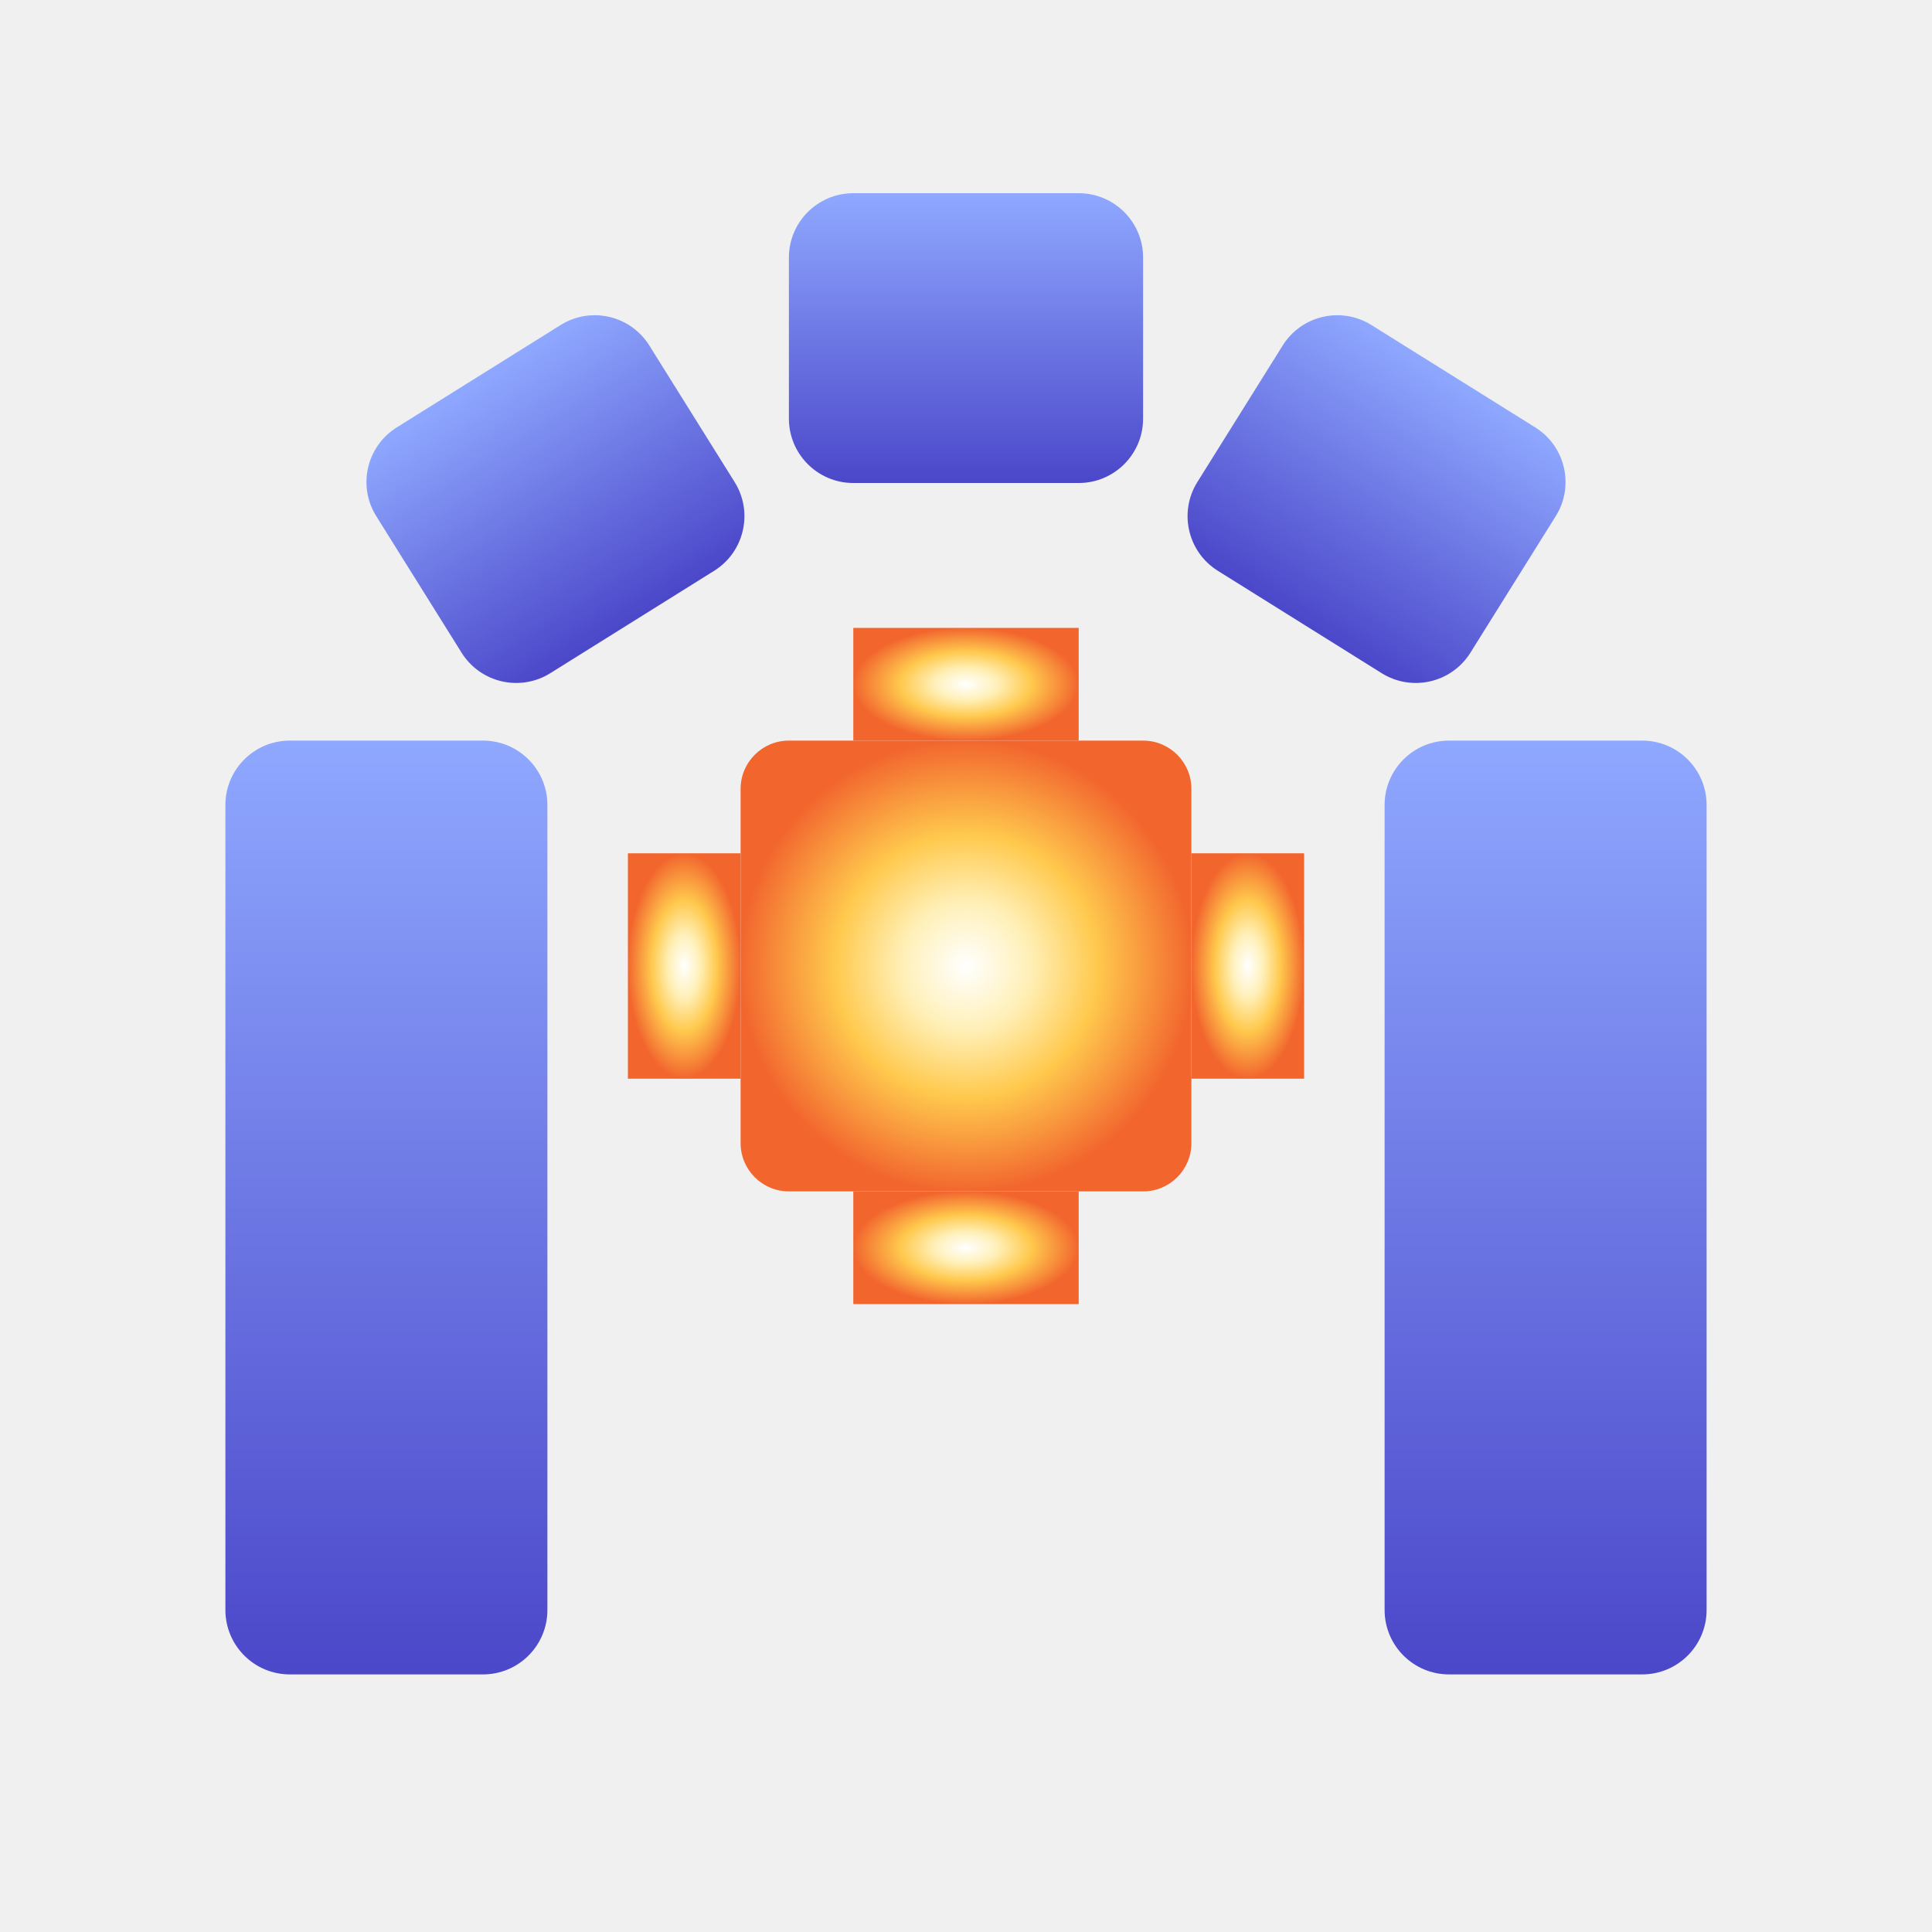
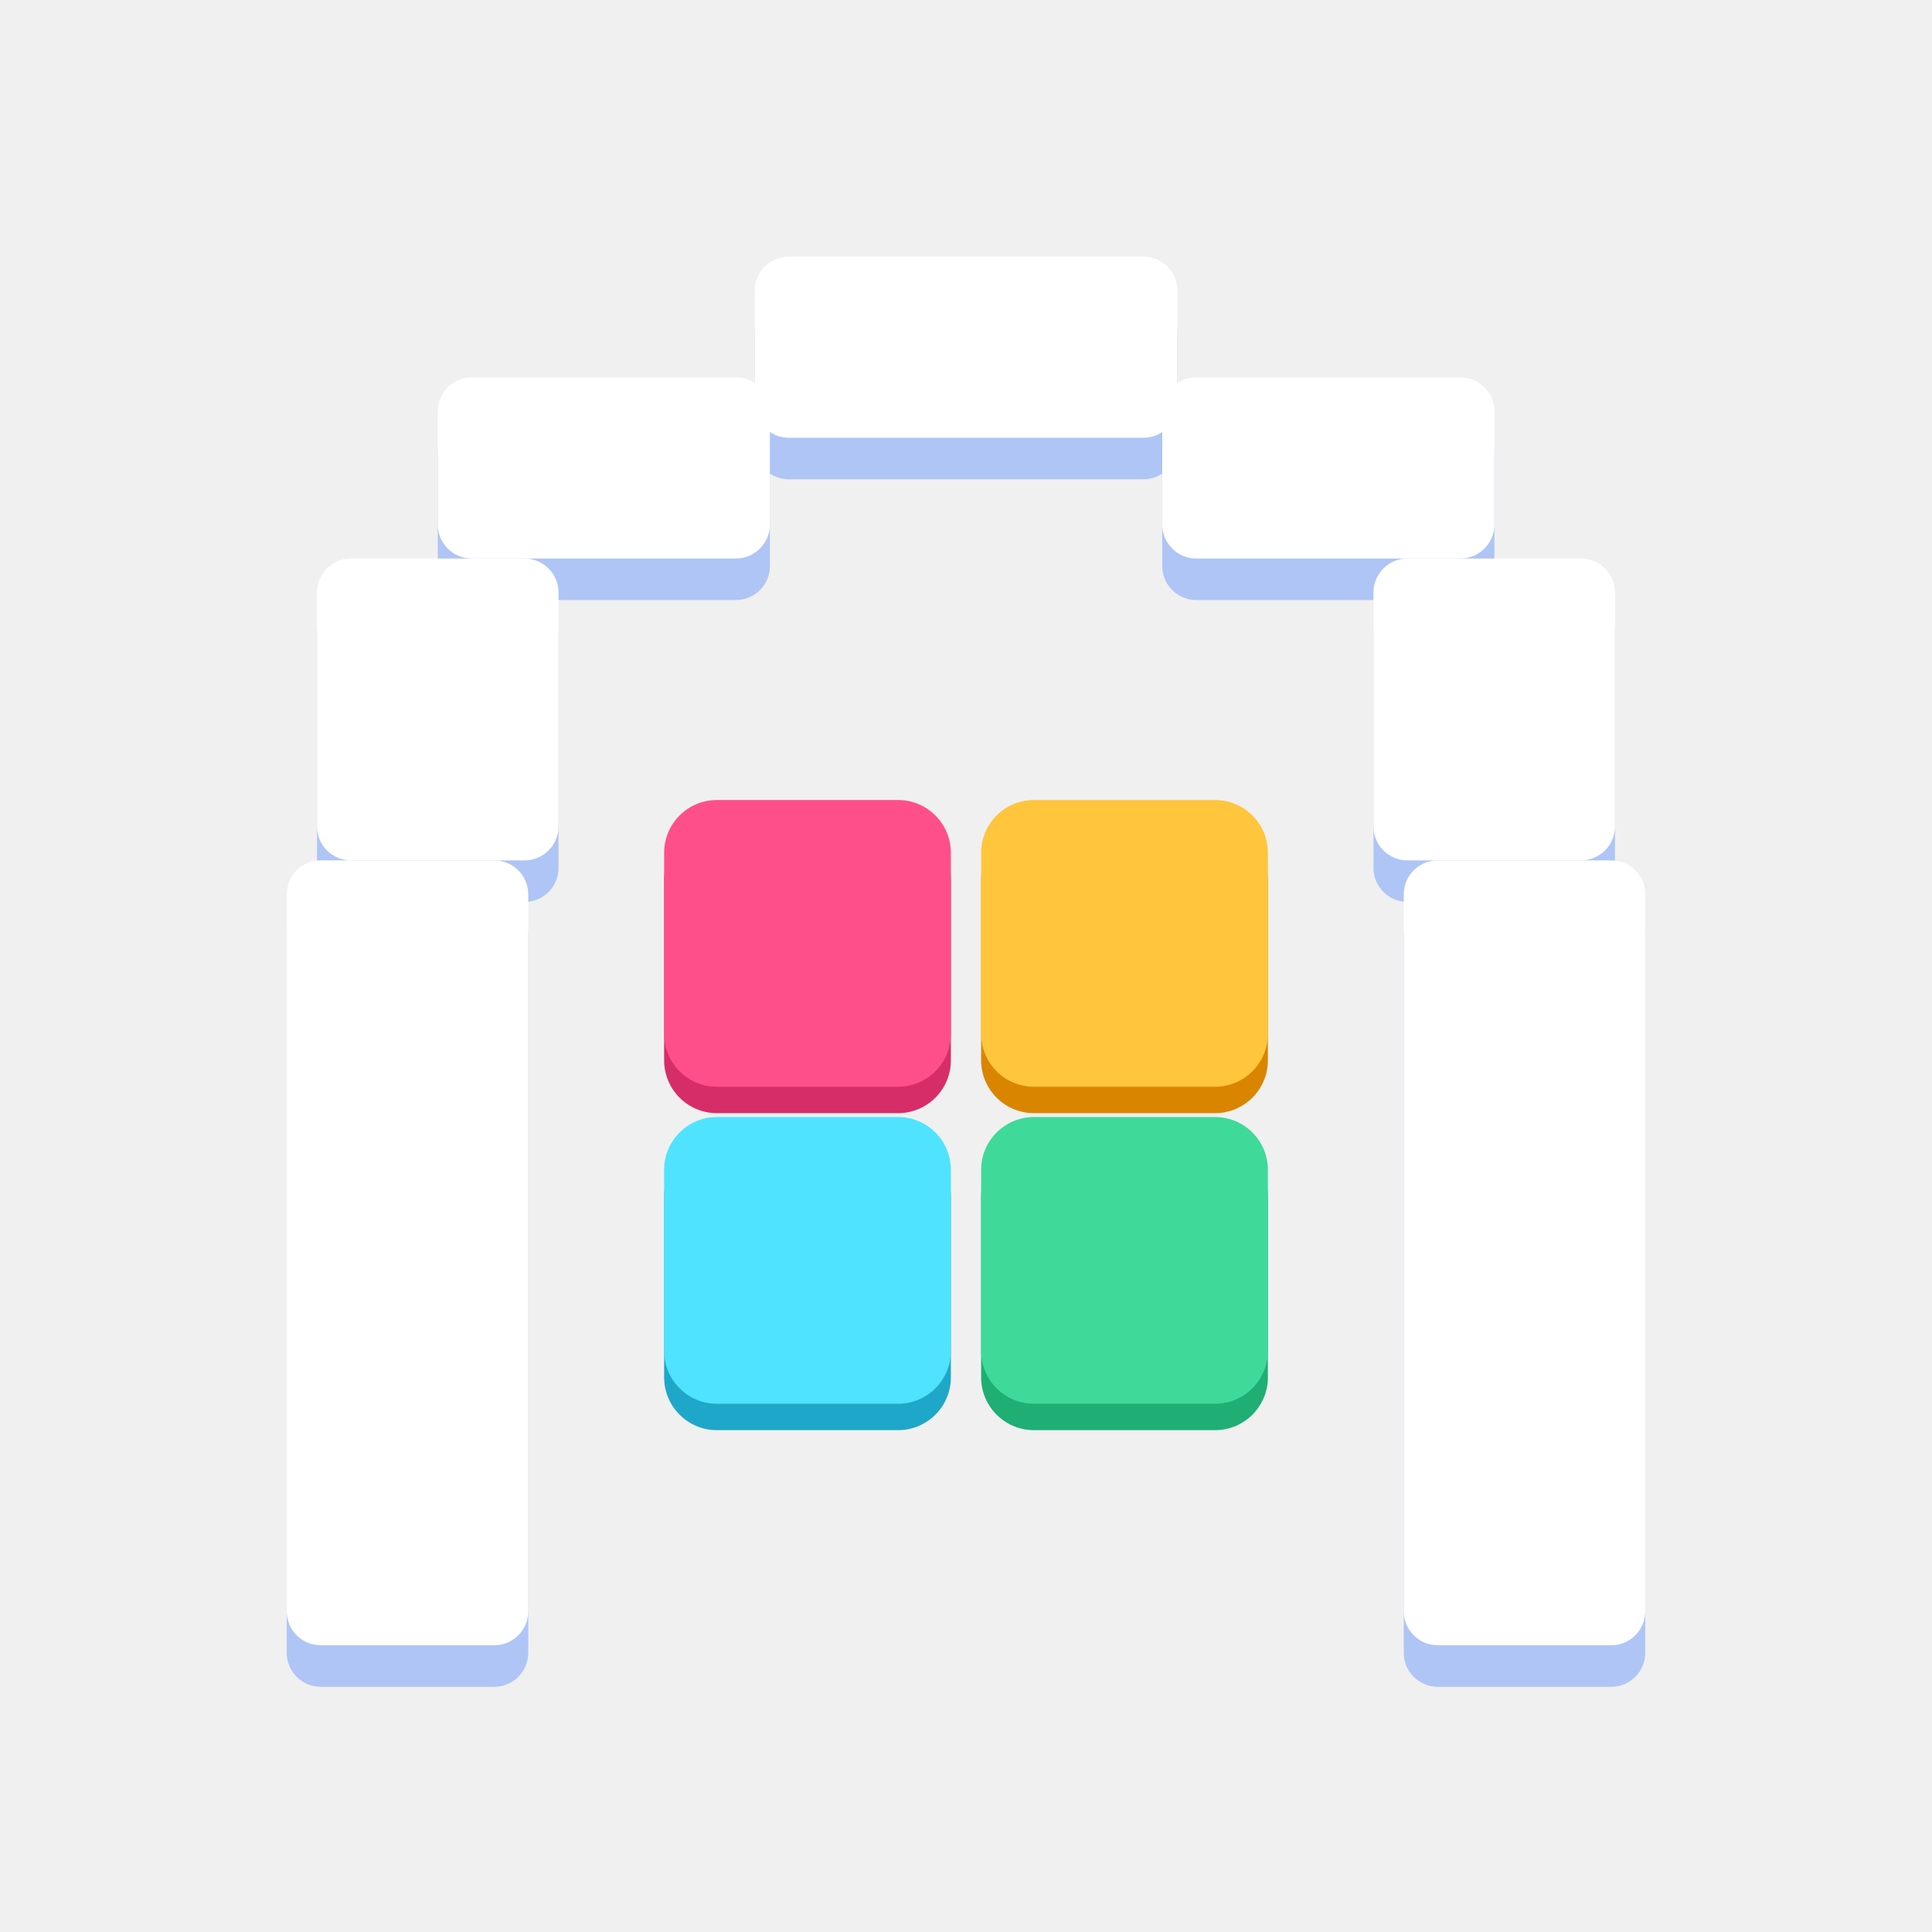
<svg xmlns="http://www.w3.org/2000/svg" viewBox="0 0 120 120" width="120" height="120" role="img" aria-label="Pixel Arcadia">
-   <defs>
-     <radialGradient id="pa-core" cx="50%" cy="50%" r="50%">
-       <stop offset="0%" stop-color="#FFFFFF" />
-       <stop offset="28%" stop-color="#FFF0B8" />
-       <stop offset="58%" stop-color="#FFC94D" />
-       <stop offset="100%" stop-color="#F2662E" />
-     </radialGradient>
-     <linearGradient id="pa-block" x1="0" y1="0" x2="0" y2="1">
-       <stop offset="0%" stop-color="#8FA8FF" />
-       <stop offset="100%" stop-color="#4B47C9" />
-     </linearGradient>
-   </defs>
-   <g fill="url(#pa-block)">
-     <rect x="49" y="12" width="22" height="18" rx="4" />
-     <rect x="24.5" y="22" width="20" height="18" rx="4" transform="rotate(-32 34.5 31)" />
-     <rect x="75.5" y="22" width="20" height="18" rx="4" transform="rotate(32 85.5 31)" />
-     <rect x="14" y="46" width="20" height="58" rx="4" />
-     <rect x="86" y="46" width="20" height="58" rx="4" />
+   <g fill="#AFC5F5">
+     <rect x="46.88" y="18.52" width="26.25" height="11.25" rx="2.11" />
+     <rect x="27.19" y="26.02" width="20.63" height="11.25" rx="2.11" />
+     <rect x="72.19" y="26.02" width="20.63" height="11.25" rx="2.11" />
+     <rect x="19.69" y="37.27" width="15" height="18.75" rx="2.11" />
+     <rect x="85.31" y="37.27" width="15" height="18.75" rx="2.11" />
+     <rect x="17.81" y="56.02" width="15" height="48.75" rx="2.11" />
+     <rect x="87.19" y="56.02" width="15" height="48.75" rx="2.11" />
  </g>
-   <g fill="url(#pa-core)">
-     <rect x="46" y="46" width="28" height="28" rx="3" />
-     <rect x="39" y="53" width="7" height="14" />
-     <rect x="74" y="53" width="7" height="14" />
-     <rect x="53" y="39" width="14" height="7" />
-     <rect x="53" y="74" width="14" height="7" />
+   <g fill="#FFFFFF">
+     <rect x="46.88" y="15.94" width="26.25" height="11.25" rx="2.11" />
+     <rect x="27.19" y="23.44" width="20.63" height="11.25" rx="2.11" />
+     <rect x="72.19" y="23.44" width="20.63" height="11.25" rx="2.11" />
+     <rect x="19.69" y="34.69" width="15" height="18.75" rx="2.11" />
+     <rect x="85.31" y="34.69" width="15" height="18.75" rx="2.11" />
+     <rect x="17.81" y="53.44" width="15" height="48.75" rx="2.11" />
+     <rect x="87.19" y="53.44" width="15" height="48.75" rx="2.11" />
  </g>
+   <rect x="41.25" y="51.33" width="17.81" height="17.81" rx="3.28" fill="#D62D68" />
+   <rect x="41.25" y="49.69" width="17.81" height="17.81" rx="3.28" fill="#FF4F8B" />
+   <rect x="60.94" y="51.33" width="17.81" height="17.81" rx="3.28" fill="#D98500" />
+   <rect x="60.94" y="49.69" width="17.81" height="17.81" rx="3.28" fill="#FFC53D" />
+   <rect x="41.25" y="71.02" width="17.81" height="17.81" rx="3.28" fill="#1FA7C9" />
+   <rect x="41.25" y="69.38" width="17.81" height="17.81" rx="3.28" fill="#4FE3FF" />
+   <rect x="60.94" y="71.02" width="17.81" height="17.81" rx="3.28" fill="#1FAE74" />
+   <rect x="60.94" y="69.38" width="17.81" height="17.81" rx="3.28" fill="#3FD99A" />
</svg>
